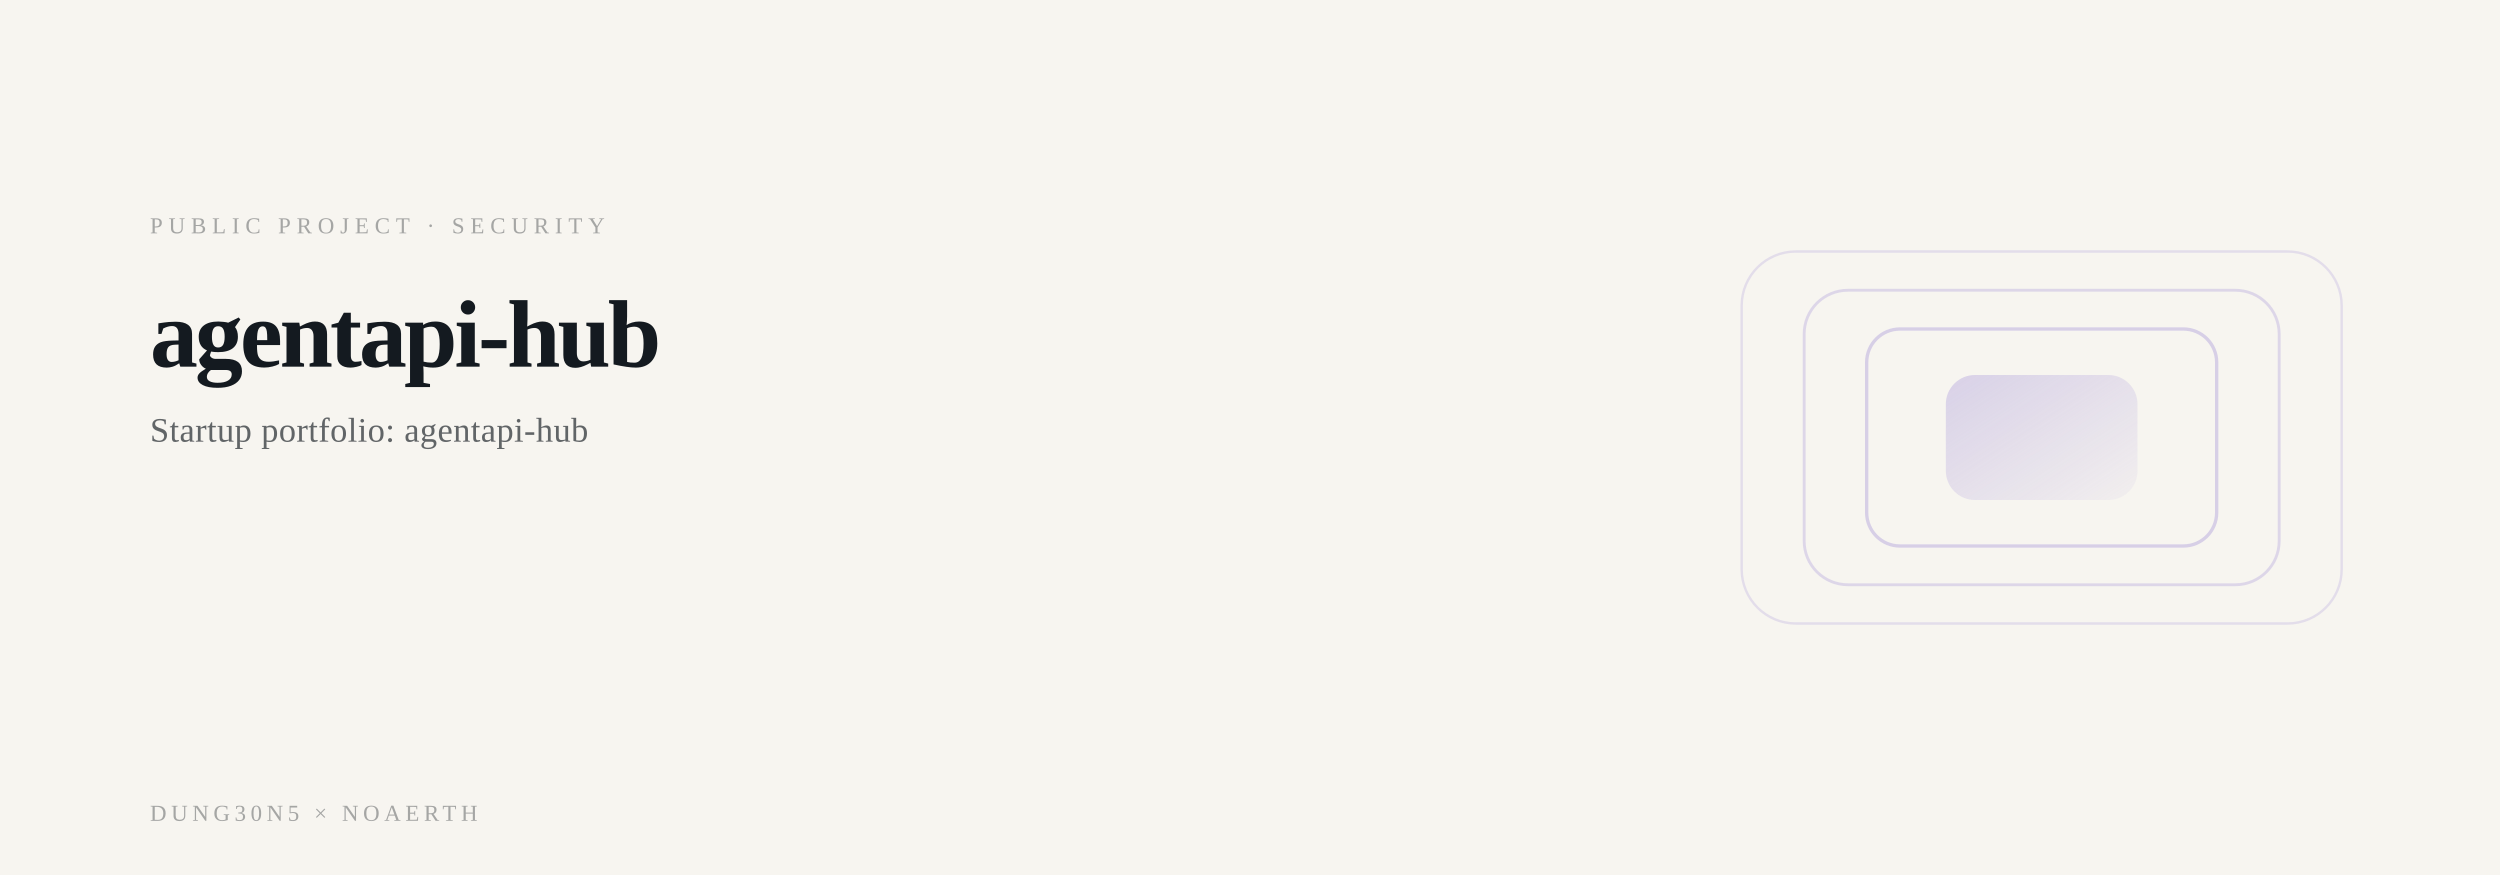
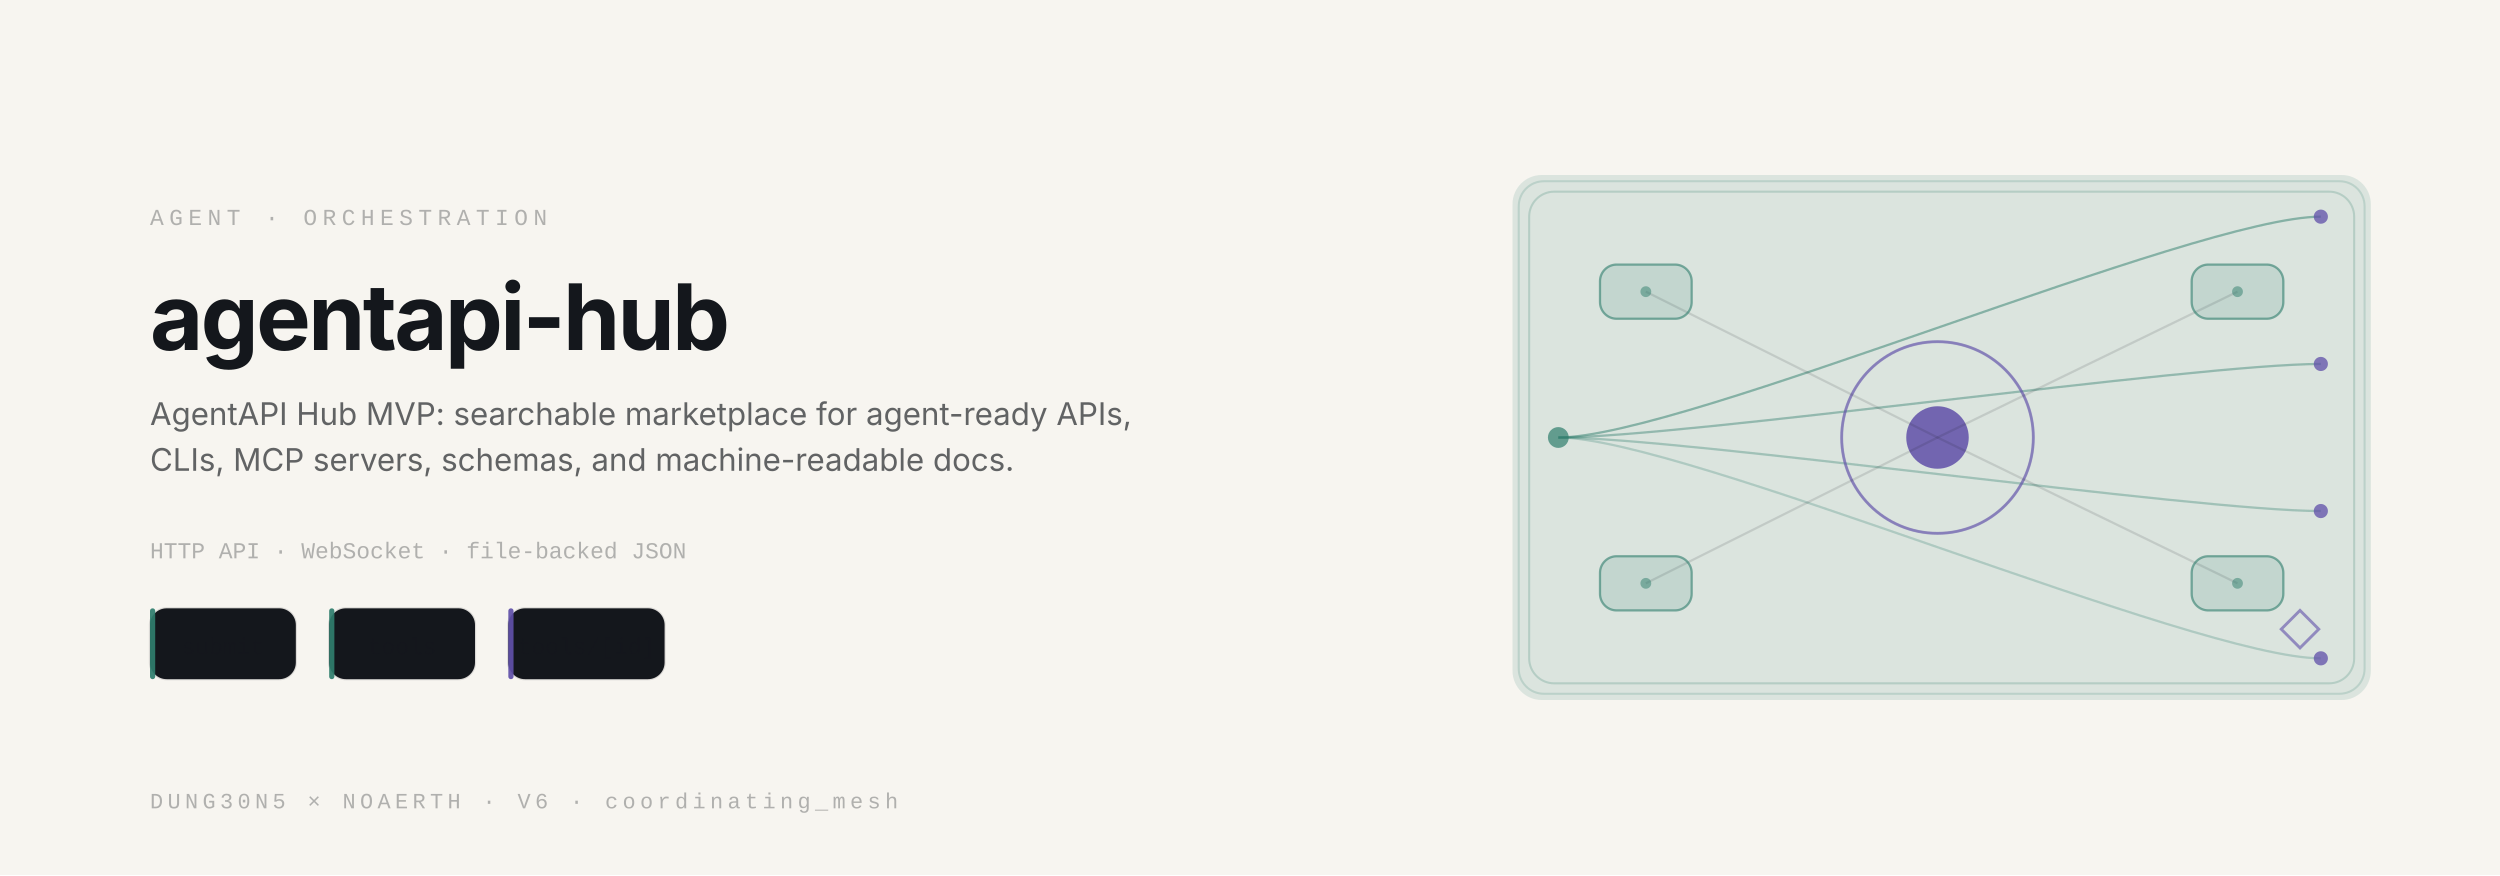
- <svg xmlns="http://www.w3.org/2000/svg" viewBox="0 0 1200 420" width="1200" height="420" role="img" aria-label="agentapi-hub: gated channels passing through a sealed boundary. Motion depicts records cross a trust boundary, get validated, and are held or rejected.">
-   <defs>
-     <linearGradient id="hero-agentapi-hub-light-a" x1="0" y1="0" x2="1" y2="1">
-       <stop offset="0" stop-color="#9d8bd6" stop-opacity="0.85" />
-       <stop offset="1" stop-color="#9d8bd6" stop-opacity="0.15" />
-     </linearGradient>
-   </defs>
+ <svg xmlns="http://www.w3.org/2000/svg" viewBox="0 0 1200 420" width="1200" height="420" role="img" aria-label="agentapi-hub: nodes advertise, a coordinator selects, work converges">
  <rect width="1200" height="420" fill="#f7f5f0" />
-   <rect x="896" y="157.92" width="168" height="104.16" rx="16" fill="none" stroke="#9d8bd6" stroke-width="1.60" opacity="0.36" />
-   <rect x="866" y="139.32" width="228" height="141.36" rx="21" fill="none" stroke="#9d8bd6" stroke-width="1.38" opacity="0.29" />
-   <rect x="836" y="120.72" width="288" height="178.56" rx="26" fill="none" stroke="#9d8bd6" stroke-width="1.16" opacity="0.23" />
-   <rect x="934" y="180" width="92" height="60" rx="14" fill="url(#hero-agentapi-hub-light-a)" opacity="0.40" />
-   <text x="72" y="112" fill="#141a205c" font-size="11" letter-spacing="2.8">PUBLIC PROJECT · SECURITY</text>
-   <text x="72" y="176" fill="#141a20" font-size="46" font-weight="660" letter-spacing="-1.4">agentapi-hub</text>
-   <text x="72" y="212" fill="#141a20a8" font-size="16.5" letter-spacing="0.2">Startup portfolio: agentapi-hub</text>
-   <rect x="72" y="266" width="106" height="40" rx="9" fill="#141a20" fill-opacity="0.05" stroke="#f4efe424" stroke-width="1.1" opacity="0">
-     <animate attributeName="opacity" from="0" to="1" dur="0.5s" begin="0.50s" fill="freeze" />
-   </rect>
-   <rect x="72" y="266" width="2.5" height="40" rx="1.2" fill="#9d8bd6" opacity="0">
-     <animate attributeName="opacity" from="0" to="0.9" dur="0.5s" begin="0.50s" fill="freeze" />
-   </rect>
-   <text x="125" y="291" fill="#141a20" font-size="11.5" text-anchor="middle" font-family="ui-monospace,SFMono-Regular,Menlo,monospace" opacity="0">request<animate attributeName="opacity" from="0" to="1" dur="0.5s" begin="0.65s" fill="freeze" />
-   </text>
-   <rect x="194" y="266" width="106" height="40" rx="9" fill="#141a20" fill-opacity="0.05" stroke="#f4efe424" stroke-width="1.1" opacity="0">
-     <animate attributeName="opacity" from="0" to="1" dur="0.5s" begin="1.00s" fill="freeze" />
-   </rect>
-   <rect x="194" y="266" width="2.5" height="40" rx="1.2" fill="#9d8bd6" opacity="0">
-     <animate attributeName="opacity" from="0" to="0.9" dur="0.5s" begin="1.00s" fill="freeze" />
-   </rect>
-   <text x="247" y="291" fill="#141a20" font-size="11.5" text-anchor="middle" font-family="ui-monospace,SFMono-Regular,Menlo,monospace" opacity="0">authenticate<animate attributeName="opacity" from="0" to="1" dur="0.5s" begin="1.15s" fill="freeze" />
-   </text>
-   <rect x="316" y="266" width="106" height="40" rx="9" fill="#141a20" fill-opacity="0.05" stroke="#f4efe424" stroke-width="1.1" opacity="0">
-     <animate attributeName="opacity" from="0" to="1" dur="0.5s" begin="1.50s" fill="freeze" />
-   </rect>
-   <rect x="316" y="266" width="2.5" height="40" rx="1.2" fill="#9d8bd6" opacity="0">
-     <animate attributeName="opacity" from="0" to="0.9" dur="0.5s" begin="1.50s" fill="freeze" />
-   </rect>
-   <text x="369" y="291" fill="#141a20" font-size="11.5" text-anchor="middle" font-family="ui-monospace,SFMono-Regular,Menlo,monospace" opacity="0">authorise<animate attributeName="opacity" from="0" to="1" dur="0.5s" begin="1.65s" fill="freeze" />
-   </text>
-   <rect x="438" y="266" width="106" height="40" rx="9" fill="#141a20" fill-opacity="0.05" stroke="#f4efe424" stroke-width="1.1" opacity="0">
-     <animate attributeName="opacity" from="0" to="1" dur="0.5s" begin="2.00s" fill="freeze" />
-   </rect>
-   <rect x="438" y="266" width="2.5" height="40" rx="1.2" fill="#e7c27a" opacity="0">
-     <animate attributeName="opacity" from="0" to="0.9" dur="0.5s" begin="2.00s" fill="freeze" />
-   </rect>
-   <text x="491" y="291" fill="#141a20" font-size="11.5" text-anchor="middle" font-family="ui-monospace,SFMono-Regular,Menlo,monospace" opacity="0">record<animate attributeName="opacity" from="0" to="1" dur="0.5s" begin="2.15s" fill="freeze" />
-   </text>
-   <rect x="560" y="266" width="106" height="40" rx="9" fill="#141a20" fill-opacity="0.05" stroke="#f4efe424" stroke-width="1.1" opacity="0">
-     <animate attributeName="opacity" from="0" to="1" dur="0.5s" begin="2.50s" fill="freeze" />
-   </rect>
-   <rect x="560" y="266" width="2.5" height="40" rx="1.2" fill="#e0796b" opacity="0">
-     <animate attributeName="opacity" from="0" to="0.9" dur="0.5s" begin="2.50s" fill="freeze" />
-   </rect>
-   <text x="613" y="291" fill="#141a20" font-size="11.5" text-anchor="middle" font-family="ui-monospace,SFMono-Regular,Menlo,monospace" opacity="0">reject<animate attributeName="opacity" from="0" to="1" dur="0.5s" begin="2.65s" fill="freeze" />
-   </text>
-   <text x="72" y="394" fill="#141a205c" font-size="11" letter-spacing="2.2">DUNG30N5 × NOAERTH</text>
+   <text x="72" y="108" font-family="ui-monospace, SFMono-Regular, Menlo, Monaco, Consolas, 'Liberation Mono', monospace" font-size="11" letter-spacing="2.6" fill="#14171c4f">AGENT · ORCHESTRATION</text>
+   <text x="72" y="168" font-family="-apple-system, BlinkMacSystemFont, 'Segoe UI', Inter, Helvetica, Arial, sans-serif" font-size="44" font-weight="660" letter-spacing="-1.2" fill="#14171c">agentapi-hub</text>
+   <text x="72" y="204" font-family="-apple-system, BlinkMacSystemFont, 'Segoe UI', Inter, Helvetica, Arial, sans-serif" font-size="15" fill="#14171ca8">AgentAPI Hub MVP: searchable marketplace for agent-ready APIs,</text>
+   <text x="72" y="226" font-family="-apple-system, BlinkMacSystemFont, 'Segoe UI', Inter, Helvetica, Arial, sans-serif" font-size="15" fill="#14171ca8">CLIs, MCP servers, schemas, and machine-readable docs.</text>
+   <text x="72" y="268" font-family="ui-monospace, SFMono-Regular, Menlo, Monaco, Consolas, 'Liberation Mono', monospace" font-size="11" fill="#14171c4f">HTTP API · WebSocket · file-backed JSON</text>
+   <rect x="72.0" y="292.0" width="70.0" height="34.0" rx="8" fill="#14171c" stroke="#14171c1f" stroke-width="1.1" />
+   <rect x="72.0" y="292.0" width="2.5" height="34.0" rx="1.2" fill="#2f7d6c" opacity="0.92" />
+   <text x="107.0" y="314" font-family="ui-monospace, SFMono-Regular, Menlo, Monaco, Consolas, 'Liberation Mono', monospace" font-size="11" fill="#14171c" fill-opacity="0.82" text-anchor="middle">submit</text>
+   <rect x="158.0" y="292.0" width="70.0" height="34.0" rx="8" fill="#14171c" stroke="#14171c1f" stroke-width="1.1" />
+   <rect x="158.0" y="292.0" width="2.5" height="34.0" rx="1.2" fill="#2f7d6c" opacity="0.92" />
+   <text x="193.0" y="314" font-family="ui-monospace, SFMono-Regular, Menlo, Monaco, Consolas, 'Liberation Mono', monospace" font-size="11" fill="#14171c" fill-opacity="0.82" text-anchor="middle">tools</text>
+   <rect x="244.0" y="292.0" width="75.0" height="34.0" rx="8" fill="#14171c" stroke="#14171c1f" stroke-width="1.1" />
+   <rect x="244.0" y="292.0" width="2.5" height="34.0" rx="1.2" fill="#5f4fa8" opacity="0.92" />
+   <text x="281.5" y="314" font-family="ui-monospace, SFMono-Regular, Menlo, Monaco, Consolas, 'Liberation Mono', monospace" font-size="11" fill="#14171c" fill-opacity="0.82" text-anchor="middle">tools/[id]</text>
+   <rect x="726.0" y="84.0" width="412.0" height="252.0" rx="14" fill="#2f7d6c" fill-opacity="0.14" />
+   <rect x="729.0" y="87.0" width="406.0" height="246.0" rx="12" fill="none" stroke="#2f7d6c" stroke-width="1" stroke-opacity="0.18" />
+   <circle cx="748.0" cy="210.0" r="5" fill="#2f7d6c" opacity="0.7" />
+   <path d="M748.0 210.0 C808.0 210.0 1054.0 104.0 1114.0 104.0" fill="none" stroke="#2f7d6c" stroke-width="1.1" opacity="0.50" />
+   <circle cx="1114.0" cy="104.0" r="3.4" fill="#5f4fa8" opacity="0.75" />
+   <path d="M748.0 210.0 C808.0 210.0 1054.0 174.7 1114.0 174.7" fill="none" stroke="#2f7d6c" stroke-width="1.1" opacity="0.42" />
+   <circle cx="1114.0" cy="174.7" r="3.4" fill="#5f4fa8" opacity="0.75" />
+   <path d="M748.0 210.0 C808.0 210.0 1054.0 245.3 1114.0 245.3" fill="none" stroke="#2f7d6c" stroke-width="1.1" opacity="0.34" />
+   <circle cx="1114.0" cy="245.3" r="3.4" fill="#5f4fa8" opacity="0.75" />
+   <path d="M748.0 210.0 C808.0 210.0 1054.0 316.0 1114.0 316.0" fill="none" stroke="#2f7d6c" stroke-width="1.1" opacity="0.26" />
+   <circle cx="1114.0" cy="316.0" r="3.4" fill="#5f4fa8" opacity="0.75" />
+   <rect x="734.0" y="92.0" width="396.0" height="236.0" rx="12" fill="none" stroke="#2f7d6c" stroke-width="1" stroke-opacity="0.22" />
+   <path d="M1095.0 302.0 l9 -9 l9 9 l-9 9 z" fill="none" stroke="#5f4fa8" stroke-width="1.4" opacity="0.6" />
+   <circle cx="930" cy="210" r="46" fill="none" stroke="#5f4fa8" stroke-width="1.4" opacity="0.55" />
+   <circle cx="930" cy="210" r="15" fill="#5f4fa8" opacity="0.85" />
+   <circle cx="930.0" cy="210.0" r="46.0" fill="none" stroke="#5f4fa8" stroke-width="1.1" opacity="0.28" />
+   <line x1="790" y1="140" x2="930" y2="210" stroke="#14171c1f" stroke-width="1.1" />
+   <circle cx="790.0" cy="140.0" r="2.6" fill="#2f7d6c" opacity="0.5" />
+   <rect x="768" y="127" width="44" height="26" rx="8" fill="#2f7d6c" fill-opacity="0.14" stroke="#2f7d6c" stroke-width="1.1" stroke-opacity="0.6" opacity="1" />
+   <line x1="1074" y1="140" x2="930" y2="210" stroke="#14171c1f" stroke-width="1.1" />
+   <circle cx="1074.0" cy="140.0" r="2.6" fill="#2f7d6c" opacity="0.5" />
+   <rect x="1052" y="127" width="44" height="26" rx="8" fill="#2f7d6c" fill-opacity="0.14" stroke="#2f7d6c" stroke-width="1.1" stroke-opacity="0.6" opacity="1" />
+   <line x1="790" y1="280" x2="930" y2="210" stroke="#14171c1f" stroke-width="1.1" />
+   <circle cx="790.0" cy="280.0" r="2.6" fill="#2f7d6c" opacity="0.5" />
+   <rect x="768" y="267" width="44" height="26" rx="8" fill="#2f7d6c" fill-opacity="0.14" stroke="#2f7d6c" stroke-width="1.1" stroke-opacity="0.6" opacity="1" />
+   <line x1="1074" y1="280" x2="930" y2="210" stroke="#14171c1f" stroke-width="1.1" />
+   <circle cx="1074.0" cy="280.0" r="2.6" fill="#2f7d6c" opacity="0.5" />
+   <rect x="1052" y="267" width="44" height="26" rx="8" fill="#2f7d6c" fill-opacity="0.14" stroke="#2f7d6c" stroke-width="1.1" stroke-opacity="0.6" opacity="1" />
+   <text x="72" y="388" font-family="ui-monospace, SFMono-Regular, Menlo, Monaco, Consolas, 'Liberation Mono', monospace" font-size="10.5" letter-spacing="2.1" fill="#14171c4f">DUNG30N5 × NOAERTH · V6 · coordinating_mesh</text>
</svg>
